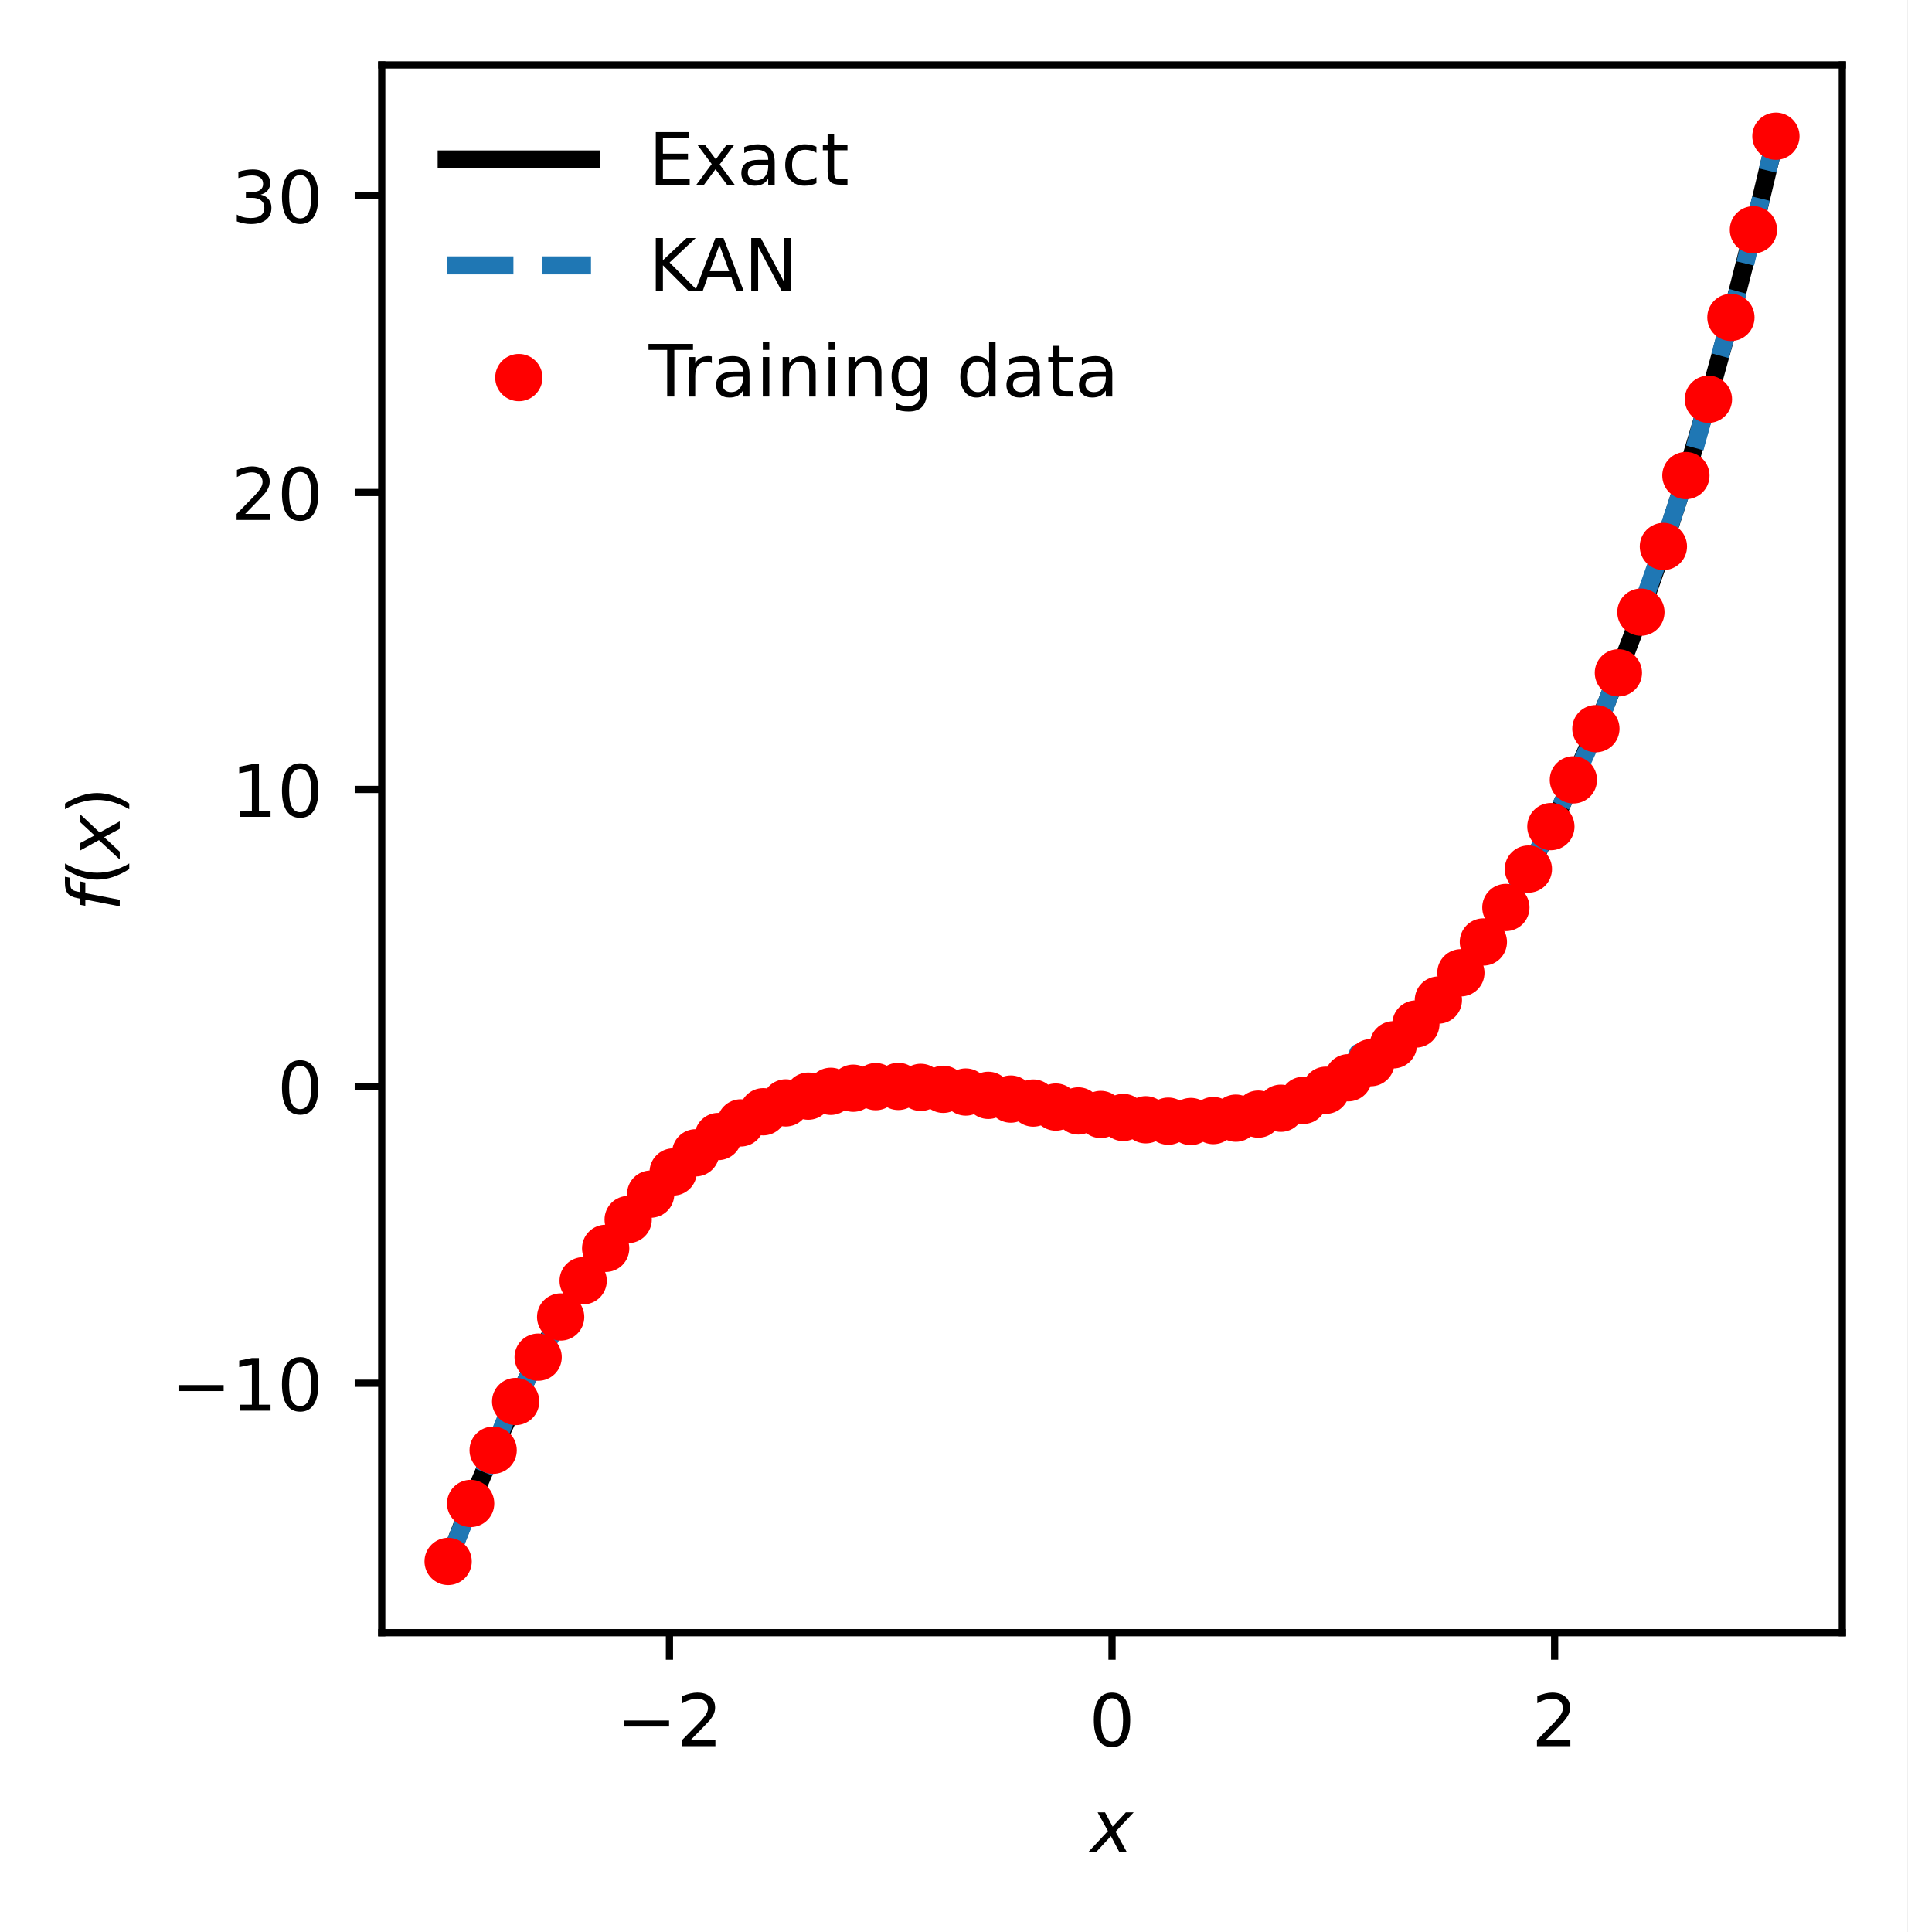
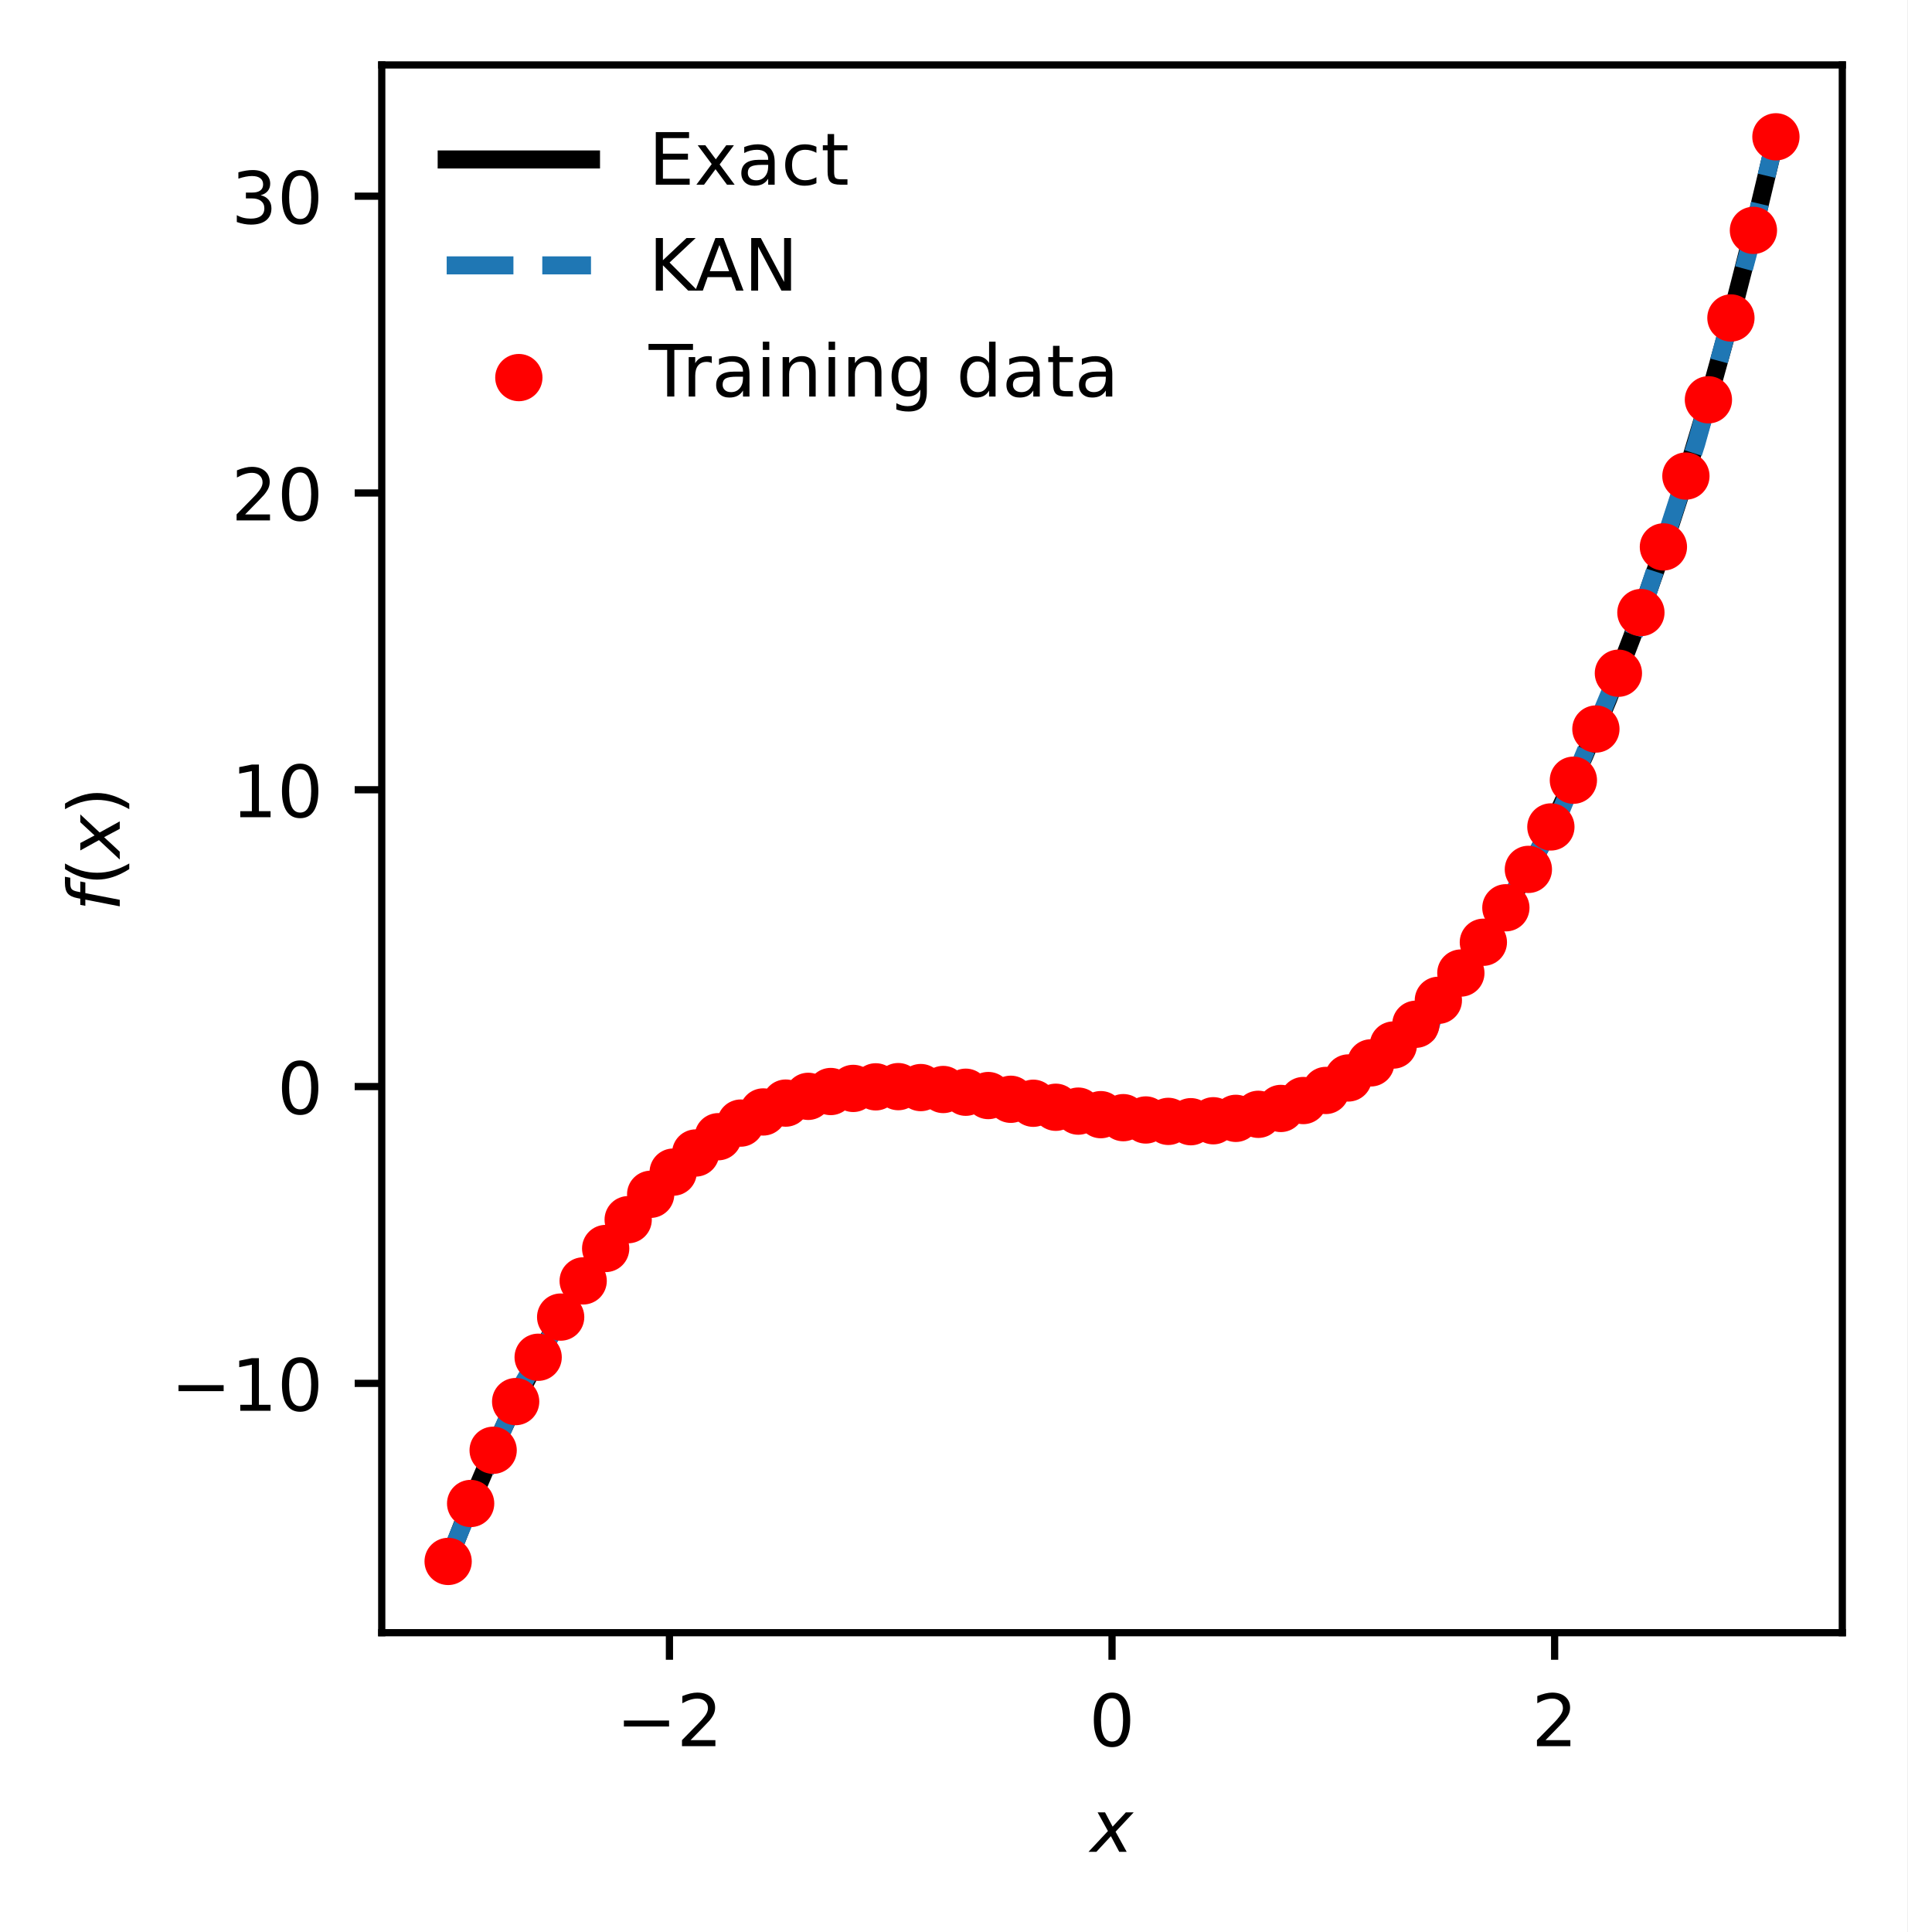
<svg xmlns="http://www.w3.org/2000/svg" xmlns:xlink="http://www.w3.org/1999/xlink" width="211.466pt" height="214.205pt" viewBox="0 0 211.466 214.205" version="1.1">
  <defs>
    <style type="text/css">*{stroke-linejoin: round; stroke-linecap: butt}</style>
  </defs>
  <g id="figure_1">
    <g id="patch_1">
      <path d="M 0 214.205  L 211.466 214.205  L 211.466 0  L 0 0  z " style="fill: #ffffff" />
    </g>
    <g id="axes_1">
      <g id="patch_2">
        <path d="M 42.326 181.02  L 204.266 181.02  L 204.266 7.2  L 42.326 7.2  z " style="fill: #ffffff" />
      </g>
      <g id="matplotlib.axis_1">
        <g id="xtick_1">
          <g id="line2d_1">
            <defs>
-               <path id="mcda270bbc2" d="M 0 0  L 0 3  " style="stroke: #000000; stroke-width: 0.8" />
-             </defs>
-             <g>
-               <use xlink:href="#mcda270bbc2" x="74.224" y="181.02" style="stroke: #000000; stroke-width: 0.8" />
+               <path id="m8791381b50" d="M 0 0  L 0 3  " style="stroke: #000000; stroke-width: 0.8" />
+             </defs>
+             <g>
+               <use xlink:href="#m8791381b50" x="74.224" y="181.02" style="stroke: #000000; stroke-width: 0.8" />
            </g>
          </g>
          <g id="text_1">
            <g transform="translate(68.32665 193.5987) scale(0.08 -0.08)">
              <defs>
                <path id="DejaVuSans-2212" d="M 678 2272  L 4684 2272  L 4684 1741  L 678 1741  L 678 2272  z " transform="scale(0.015625)" />
                <path id="DejaVuSans-32" d="M 1228 531  L 3431 531  L 3431 0  L 469 0  L 469 531  Q 828 903 1448 1529  Q 2069 2156 2228 2338  Q 2531 2678 2651 2914  Q 2772 3150 2772 3378  Q 2772 3750 2511 3984  Q 2250 4219 1831 4219  Q 1534 4219 1204 4116  Q 875 4013 500 3803  L 500 4441  Q 881 4594 1212 4672  Q 1544 4750 1819 4750  Q 2544 4750 2975 4387  Q 3406 4025 3406 3419  Q 3406 3131 3298 2873  Q 3191 2616 2906 2266  Q 2828 2175 2409 1742  Q 1991 1309 1228 531  z " transform="scale(0.015625)" />
              </defs>
              <use xlink:href="#DejaVuSans-2212" />
              <use xlink:href="#DejaVuSans-32" x="83.789" />
            </g>
          </g>
        </g>
        <g id="xtick_2">
          <g id="line2d_2">
            <g>
-               <use xlink:href="#mcda270bbc2" x="123.296" y="181.02" style="stroke: #000000; stroke-width: 0.8" />
+               <use xlink:href="#m8791381b50" x="123.296" y="181.02" style="stroke: #000000; stroke-width: 0.8" />
            </g>
          </g>
          <g id="text_2">
            <g transform="translate(120.7512 193.5987) scale(0.08 -0.08)">
              <defs>
                <path id="DejaVuSans-30" d="M 2034 4250  Q 1547 4250 1301 3770  Q 1056 3291 1056 2328  Q 1056 1369 1301 889  Q 1547 409 2034 409  Q 2525 409 2770 889  Q 3016 1369 3016 2328  Q 3016 3291 2770 3770  Q 2525 4250 2034 4250  z M 2034 4750  Q 2819 4750 3233 4129  Q 3647 3509 3647 2328  Q 3647 1150 3233 529  Q 2819 -91 2034 -91  Q 1250 -91 836 529  Q 422 1150 422 2328  Q 422 3509 836 4129  Q 1250 4750 2034 4750  z " transform="scale(0.015625)" />
              </defs>
              <use xlink:href="#DejaVuSans-30" />
            </g>
          </g>
        </g>
        <g id="xtick_3">
          <g id="line2d_3">
            <g>
-               <use xlink:href="#mcda270bbc2" x="172.369" y="181.02" style="stroke: #000000; stroke-width: 0.8" />
+               <use xlink:href="#m8791381b50" x="172.369" y="181.02" style="stroke: #000000; stroke-width: 0.8" />
            </g>
          </g>
          <g id="text_3">
            <g transform="translate(169.824 193.5987) scale(0.08 -0.08)">
              <use xlink:href="#DejaVuSans-32" />
            </g>
          </g>
        </g>
        <g id="text_4">
          <g transform="translate(120.8962 205.3413) scale(0.08 -0.08)">
            <defs>
              <path id="DejaVuSans-Oblique-78" d="M 3841 3500  L 2234 1784  L 3219 0  L 2559 0  L 1819 1388  L 531 0  L -166 0  L 1556 1844  L 641 3500  L 1300 3500  L 1972 2234  L 3144 3500  L 3841 3500  z " transform="scale(0.015625)" />
            </defs>
            <use xlink:href="#DejaVuSans-Oblique-78" transform="translate(0 0.3125)" />
          </g>
        </g>
      </g>
      <g id="matplotlib.axis_2">
        <g id="ytick_1">
          <g id="line2d_4">
            <defs>
-               <path id="m54eb63b611" d="M 0 0  L -3 0  " style="stroke: #000000; stroke-width: 0.8" />
-             </defs>
-             <g>
-               <use xlink:href="#m54eb63b611" x="42.326" y="153.367" style="stroke: #000000; stroke-width: 0.8" />
+               <path id="m9b1484277b" d="M 0 0  L -3 0  " style="stroke: #000000; stroke-width: 0.8" />
+             </defs>
+             <g>
+               <use xlink:href="#m9b1484277b" x="42.326" y="153.375" style="stroke: #000000; stroke-width: 0.8" />
            </g>
          </g>
          <g id="text_5">
-             <g transform="translate(18.9425 156.4062) scale(0.08 -0.08)">
+             <g transform="translate(18.9425 156.4149) scale(0.08 -0.08)">
              <defs>
                <path id="DejaVuSans-31" d="M 794 531  L 1825 531  L 1825 4091  L 703 3866  L 703 4441  L 1819 4666  L 2450 4666  L 2450 531  L 3481 531  L 3481 0  L 794 0  L 794 531  z " transform="scale(0.015625)" />
              </defs>
              <use xlink:href="#DejaVuSans-2212" />
              <use xlink:href="#DejaVuSans-31" x="83.789" />
              <use xlink:href="#DejaVuSans-30" x="147.412" />
            </g>
          </g>
        </g>
        <g id="ytick_2">
          <g id="line2d_5">
            <g>
-               <use xlink:href="#m54eb63b611" x="42.326" y="120.446" style="stroke: #000000; stroke-width: 0.8" />
+               <use xlink:href="#m9b1484277b" x="42.326" y="120.469" style="stroke: #000000; stroke-width: 0.8" />
            </g>
          </g>
          <g id="text_6">
-             <g transform="translate(30.73625 123.4857) scale(0.08 -0.08)">
+             <g transform="translate(30.73625 123.5089) scale(0.08 -0.08)">
              <use xlink:href="#DejaVuSans-30" />
            </g>
          </g>
        </g>
        <g id="ytick_3">
          <g id="line2d_6">
            <g>
-               <use xlink:href="#m54eb63b611" x="42.326" y="87.526" style="stroke: #000000; stroke-width: 0.8" />
+               <use xlink:href="#m9b1484277b" x="42.326" y="87.564" style="stroke: #000000; stroke-width: 0.8" />
            </g>
          </g>
          <g id="text_7">
-             <g transform="translate(25.64625 90.56528) scale(0.08 -0.08)">
+             <g transform="translate(25.64625 90.60288) scale(0.08 -0.08)">
              <use xlink:href="#DejaVuSans-31" />
              <use xlink:href="#DejaVuSans-30" x="63.623" />
            </g>
          </g>
        </g>
        <g id="ytick_4">
          <g id="line2d_7">
            <g>
-               <use xlink:href="#m54eb63b611" x="42.326" y="54.605" style="stroke: #000000; stroke-width: 0.8" />
+               <use xlink:href="#m9b1484277b" x="42.326" y="54.658" style="stroke: #000000; stroke-width: 0.8" />
            </g>
          </g>
          <g id="text_8">
-             <g transform="translate(25.64625 57.64483) scale(0.08 -0.08)">
+             <g transform="translate(25.64625 57.69688) scale(0.08 -0.08)">
              <use xlink:href="#DejaVuSans-32" />
              <use xlink:href="#DejaVuSans-30" x="63.623" />
            </g>
          </g>
        </g>
        <g id="ytick_5">
          <g id="line2d_8">
            <g>
-               <use xlink:href="#m54eb63b611" x="42.326" y="21.685" style="stroke: #000000; stroke-width: 0.8" />
+               <use xlink:href="#m9b1484277b" x="42.326" y="21.752" style="stroke: #000000; stroke-width: 0.8" />
            </g>
          </g>
          <g id="text_9">
-             <g transform="translate(25.64625 24.72437) scale(0.08 -0.08)">
+             <g transform="translate(25.64625 24.79089) scale(0.08 -0.08)">
              <defs>
                <path id="DejaVuSans-33" d="M 2597 2516  Q 3050 2419 3304 2112  Q 3559 1806 3559 1356  Q 3559 666 3084 287  Q 2609 -91 1734 -91  Q 1441 -91 1130 -33  Q 819 25 488 141  L 488 750  Q 750 597 1062 519  Q 1375 441 1716 441  Q 2309 441 2620 675  Q 2931 909 2931 1356  Q 2931 1769 2642 2001  Q 2353 2234 1838 2234  L 1294 2234  L 1294 2753  L 1863 2753  Q 2328 2753 2575 2939  Q 2822 3125 2822 3475  Q 2822 3834 2567 4026  Q 2313 4219 1838 4219  Q 1578 4219 1281 4162  Q 984 4106 628 3988  L 628 4550  Q 988 4650 1302 4700  Q 1616 4750 1894 4750  Q 2613 4750 3031 4423  Q 3450 4097 3450 3541  Q 3450 3153 3228 2886  Q 3006 2619 2597 2516  z " transform="scale(0.015625)" />
              </defs>
              <use xlink:href="#DejaVuSans-33" />
              <use xlink:href="#DejaVuSans-30" x="63.623" />
            </g>
          </g>
        </g>
        <g id="text_10">
          <g transform="translate(13.27875 101.03) rotate(-90) scale(0.08 -0.08)">
            <defs>
              <path id="DejaVuSans-Oblique-66" d="M 3059 4863  L 2969 4384  L 2419 4384  Q 2106 4384 1964 4261  Q 1822 4138 1753 3809  L 1691 3500  L 2638 3500  L 2553 3053  L 1606 3053  L 1013 0  L 434 0  L 1031 3053  L 481 3053  L 563 3500  L 1113 3500  L 1159 3744  Q 1278 4363 1576 4613  Q 1875 4863 2516 4863  L 3059 4863  z " transform="scale(0.015625)" />
              <path id="DejaVuSans-28" d="M 1984 4856  Q 1566 4138 1362 3434  Q 1159 2731 1159 2009  Q 1159 1288 1364 580  Q 1569 -128 1984 -844  L 1484 -844  Q 1016 -109 783 600  Q 550 1309 550 2009  Q 550 2706 781 3412  Q 1013 4119 1484 4856  L 1984 4856  z " transform="scale(0.015625)" />
              <path id="DejaVuSans-29" d="M 513 4856  L 1013 4856  Q 1481 4119 1714 3412  Q 1947 2706 1947 2009  Q 1947 1309 1714 600  Q 1481 -109 1013 -844  L 513 -844  Q 928 -128 1133 580  Q 1338 1288 1338 2009  Q 1338 2731 1133 3434  Q 928 4138 513 4856  z " transform="scale(0.015625)" />
            </defs>
            <use xlink:href="#DejaVuSans-Oblique-66" transform="translate(0 0.015625)" />
            <use xlink:href="#DejaVuSans-28" transform="translate(35.20508 0.015625)" />
            <use xlink:href="#DejaVuSans-Oblique-78" transform="translate(74.21875 0.015625)" />
            <use xlink:href="#DejaVuSans-29" transform="translate(133.3984 0.015625)" />
          </g>
        </g>
      </g>
      <g id="line2d_9">
-         <path d="M 49.687 173.119  L 52.342 166.298  L 54.998 160.069  L 57.653 154.407  L 60.308 149.287  L 62.963 144.683  L 65.324 141.004  L 67.684 137.696  L 70.044 134.742  L 72.404 132.123  L 74.764 129.822  L 77.125 127.822  L 79.485 126.106  L 81.845 124.654  L 84.205 123.45  L 86.565 122.477  L 89.221 121.635  L 91.876 121.037  L 94.531 120.659  L 97.481 120.465  L 100.727 120.487  L 104.267 120.741  L 108.397 121.263  L 114.593 122.303  L 122.854 123.678  L 126.984 124.148  L 130.524 124.338  L 133.77 124.288  L 136.72 124.015  L 139.375 123.556  L 142.03 122.867  L 144.391 122.044  L 146.751 121.002  L 149.111 119.724  L 151.471 118.193  L 153.831 116.392  L 156.192 114.302  L 158.552 111.906  L 160.912 109.186  L 163.272 106.126  L 165.633 102.706  L 167.993 98.911  L 170.353 94.722  L 173.008 89.516  L 175.663 83.764  L 178.319 77.442  L 180.974 70.524  L 183.629 62.985  L 186.284 54.8  L 188.94 45.944  L 191.89 35.287  L 194.84 23.736  L 196.905 15.101  L 196.905 15.101  " clip-path="url(#p5b4b0024da)" style="fill: none; stroke: #000000; stroke-width: 2; stroke-linecap: square" />
+         <path d="M 49.687 173.119  L 52.342 166.301  L 54.998 160.075  L 57.653 154.415  L 60.308 149.297  L 62.963 144.695  L 65.324 141.018  L 67.684 137.712  L 70.044 134.759  L 72.404 132.141  L 74.764 129.841  L 77.125 127.842  L 79.485 126.126  L 81.845 124.675  L 84.205 123.472  L 86.565 122.499  L 89.221 121.658  L 91.876 121.06  L 94.531 120.682  L 97.481 120.488  L 100.727 120.51  L 104.267 120.764  L 108.397 121.285  L 114.593 122.326  L 122.854 123.7  L 126.984 124.169  L 130.524 124.36  L 133.77 124.309  L 136.72 124.037  L 139.375 123.577  L 142.03 122.89  L 144.391 122.066  L 146.751 121.025  L 149.111 119.747  L 151.471 118.217  L 153.831 116.417  L 156.192 114.328  L 158.552 111.933  L 160.912 109.214  L 163.272 106.155  L 165.633 102.737  L 167.993 98.944  L 170.353 94.756  L 173.008 89.553  L 175.663 83.804  L 178.319 77.484  L 180.974 70.569  L 183.629 63.033  L 186.284 54.852  L 188.94 46  L 191.89 35.348  L 194.84 23.802  L 196.905 15.17  L 196.905 15.17  " clip-path="url(#p073f797476)" style="fill: none; stroke: #000000; stroke-width: 2; stroke-linecap: square" />
      </g>
      <g id="line2d_10">
-         <path d="M 49.687 173.049  L 56.178 157.084  L 57.358 154.851  L 63.848 143.217  L 65.324 140.769  L 71.519 132.878  L 72.699 131.818  L 76.535 128.315  L 80.37 125.517  L 84.795 123.199  L 88.926 121.537  L 90.991 121.28  L 92.466 121.007  L 96.006 120.474  L 101.317 120.518  L 107.807 121.156  L 116.363 122.583  L 119.313 123.114  L 122.854 123.698  L 125.804 124.108  L 128.754 124.278  L 134.655 124.237  L 137.015 123.889  L 142.916 122.603  L 145.276 121.701  L 147.931 120.423  L 149.406 119.603  L 150.291 117.484  L 150.586 116.745  L 150.881 116.821  L 151.766 117.592  L 152.061 117.893  L 152.356 118.021  L 153.241 116.951  L 155.602 114.871  L 158.847 111.715  L 159.437 110.91  L 161.797 108.1  L 164.157 104.899  L 166.518 101.31  L 168.878 97.341  L 171.533 92.435  L 174.483 86.468  L 176.844 81.334  L 180.089 72.701  L 183.924 61.88  L 187.464 51.279  L 193.365 29.815  L 196.905 15.101  L 196.905 15.101  " clip-path="url(#p5b4b0024da)" style="fill: none; stroke-dasharray: 7.4,3.2; stroke-dashoffset: 0; stroke: #1f77b4; stroke-width: 2" />
+         <path d="M 49.687 172.899  L 56.768 156.085  L 57.948 153.452  L 64.438 142.278  L 68.864 136.143  L 72.404 131.984  L 73.289 130.377  L 75.059 129.559  L 81.255 124.915  L 86.27 122.672  L 91.581 120.92  L 92.466 120.932  L 96.596 120.583  L 100.432 120.491  L 103.677 120.614  L 106.627 120.955  L 109.578 121.536  L 111.643 121.976  L 114.593 122.26  L 116.363 122.59  L 118.428 123.152  L 119.608 123.232  L 131.114 124.438  L 133.77 124.381  L 136.13 124.093  L 137.9 123.641  L 138.49 123.497  L 139.965 123.529  L 142.916 122.619  L 145.866 121.481  L 147.046 120.866  L 149.406 119.492  L 149.996 119.755  L 150.586 119.295  L 153.831 116.233  L 156.487 114.028  L 157.077 113.67  L 158.257 114.571  L 158.552 113.91  L 159.437 111  L 159.732 111.271  L 162.092 108.005  L 164.747 103.938  L 168.878 97.142  L 172.713 90.699  L 180.974 70.882  L 182.154 67.403  L 188.055 49.234  L 189.825 42.875  L 193.955 27.557  L 196.905 15.101  L 196.905 15.101  " clip-path="url(#p073f797476)" style="fill: none; stroke-dasharray: 7.4,3.2; stroke-dashoffset: 0; stroke: #1f77b4; stroke-width: 2" />
      </g>
      <g id="patch_3">
        <path d="M 42.326 181.02  L 42.326 7.2  " style="fill: none; stroke: #000000; stroke-width: 0.8; stroke-linejoin: miter; stroke-linecap: square" />
      </g>
      <g id="patch_4">
        <path d="M 204.266 181.02  L 204.266 7.2  " style="fill: none; stroke: #000000; stroke-width: 0.8; stroke-linejoin: miter; stroke-linecap: square" />
      </g>
      <g id="patch_5">
        <path d="M 42.326 181.02  L 204.266 181.02  " style="fill: none; stroke: #000000; stroke-width: 0.8; stroke-linejoin: miter; stroke-linecap: square" />
      </g>
      <g id="patch_6">
        <path d="M 42.326 7.2  L 204.266 7.2  " style="fill: none; stroke: #000000; stroke-width: 0.8; stroke-linejoin: miter; stroke-linecap: square" />
      </g>
      <g id="PathCollection_1">
        <defs>
-           <path id="me5f65d5112" d="M 0 2.121  C 0.563 2.121 1.102 1.898 1.5 1.5  C 1.898 1.102 2.121 0.563 2.121 0  C 2.121 -0.563 1.898 -1.102 1.5 -1.5  C 1.102 -1.898 0.563 -2.121 0 -2.121  C -0.563 -2.121 -1.102 -1.898 -1.5 -1.5  C -1.898 -1.102 -2.121 -0.563 -2.121 0  C -2.121 0.563 -1.898 1.102 -1.5 1.5  C -1.102 1.898 -0.563 2.121 0 2.121  z " style="stroke: #ff0000" />
+           <path id="mac02a29a98" d="M 0 2.121  C 0.563 2.121 1.102 1.898 1.5 1.5  C 1.898 1.102 2.121 0.563 2.121 0  C 2.121 -0.563 1.898 -1.102 1.5 -1.5  C 1.102 -1.898 0.563 -2.121 0 -2.121  C -0.563 -2.121 -1.102 -1.898 -1.5 -1.5  C -1.898 -1.102 -2.121 -0.563 -2.121 0  C -2.121 0.563 -1.898 1.102 -1.5 1.5  C -1.102 1.898 -0.563 2.121 0 2.121  z " style="stroke: #ff0000" />
        </defs>
-         <g clip-path="url(#p5b4b0024da)">
-           <use xlink:href="#me5f65d5112" x="49.687" y="173.119" style="fill: #ff0000; stroke: #ff0000" />
-           <use xlink:href="#me5f65d5112" x="52.182" y="166.692" style="fill: #ff0000; stroke: #ff0000" />
-           <use xlink:href="#me5f65d5112" x="54.678" y="160.789" style="fill: #ff0000; stroke: #ff0000" />
-           <use xlink:href="#me5f65d5112" x="57.173" y="155.39" style="fill: #ff0000; stroke: #ff0000" />
-           <use xlink:href="#me5f65d5112" x="59.668" y="150.473" style="fill: #ff0000; stroke: #ff0000" />
-           <use xlink:href="#me5f65d5112" x="62.163" y="146.017" style="fill: #ff0000; stroke: #ff0000" />
-           <use xlink:href="#me5f65d5112" x="64.659" y="142.002" style="fill: #ff0000; stroke: #ff0000" />
-           <use xlink:href="#me5f65d5112" x="67.154" y="138.408" style="fill: #ff0000; stroke: #ff0000" />
-           <use xlink:href="#me5f65d5112" x="69.649" y="135.212" style="fill: #ff0000; stroke: #ff0000" />
-           <use xlink:href="#me5f65d5112" x="72.144" y="132.396" style="fill: #ff0000; stroke: #ff0000" />
-           <use xlink:href="#me5f65d5112" x="74.639" y="129.937" style="fill: #ff0000; stroke: #ff0000" />
-           <use xlink:href="#me5f65d5112" x="77.135" y="127.815" style="fill: #ff0000; stroke: #ff0000" />
-           <use xlink:href="#me5f65d5112" x="79.63" y="126.009" style="fill: #ff0000; stroke: #ff0000" />
-           <use xlink:href="#me5f65d5112" x="82.125" y="124.499" style="fill: #ff0000; stroke: #ff0000" />
-           <use xlink:href="#me5f65d5112" x="84.62" y="123.263" style="fill: #ff0000; stroke: #ff0000" />
-           <use xlink:href="#me5f65d5112" x="87.116" y="122.281" style="fill: #ff0000; stroke: #ff0000" />
-           <use xlink:href="#me5f65d5112" x="89.611" y="121.532" style="fill: #ff0000; stroke: #ff0000" />
-           <use xlink:href="#me5f65d5112" x="92.106" y="120.996" style="fill: #ff0000; stroke: #ff0000" />
-           <use xlink:href="#me5f65d5112" x="94.601" y="120.652" style="fill: #ff0000; stroke: #ff0000" />
-           <use xlink:href="#me5f65d5112" x="97.096" y="120.478" style="fill: #ff0000; stroke: #ff0000" />
-           <use xlink:href="#me5f65d5112" x="99.592" y="120.454" style="fill: #ff0000; stroke: #ff0000" />
-           <use xlink:href="#me5f65d5112" x="102.087" y="120.559" style="fill: #ff0000; stroke: #ff0000" />
-           <use xlink:href="#me5f65d5112" x="104.582" y="120.773" style="fill: #ff0000; stroke: #ff0000" />
-           <use xlink:href="#me5f65d5112" x="107.077" y="121.075" style="fill: #ff0000; stroke: #ff0000" />
-           <use xlink:href="#me5f65d5112" x="109.573" y="121.443" style="fill: #ff0000; stroke: #ff0000" />
-           <use xlink:href="#me5f65d5112" x="112.068" y="121.858" style="fill: #ff0000; stroke: #ff0000" />
-           <use xlink:href="#me5f65d5112" x="114.563" y="122.298" style="fill: #ff0000; stroke: #ff0000" />
-           <use xlink:href="#me5f65d5112" x="117.058" y="122.743" style="fill: #ff0000; stroke: #ff0000" />
-           <use xlink:href="#me5f65d5112" x="119.553" y="123.171" style="fill: #ff0000; stroke: #ff0000" />
-           <use xlink:href="#me5f65d5112" x="122.049" y="123.563" style="fill: #ff0000; stroke: #ff0000" />
-           <use xlink:href="#me5f65d5112" x="124.544" y="123.897" style="fill: #ff0000; stroke: #ff0000" />
-           <use xlink:href="#me5f65d5112" x="127.039" y="124.152" style="fill: #ff0000; stroke: #ff0000" />
-           <use xlink:href="#me5f65d5112" x="129.534" y="124.308" style="fill: #ff0000; stroke: #ff0000" />
-           <use xlink:href="#me5f65d5112" x="132.03" y="124.345" style="fill: #ff0000; stroke: #ff0000" />
-           <use xlink:href="#me5f65d5112" x="134.525" y="124.24" style="fill: #ff0000; stroke: #ff0000" />
-           <use xlink:href="#me5f65d5112" x="137.02" y="123.974" style="fill: #ff0000; stroke: #ff0000" />
-           <use xlink:href="#me5f65d5112" x="139.515" y="123.525" style="fill: #ff0000; stroke: #ff0000" />
-           <use xlink:href="#me5f65d5112" x="142.01" y="122.874" style="fill: #ff0000; stroke: #ff0000" />
-           <use xlink:href="#me5f65d5112" x="144.506" y="121.998" style="fill: #ff0000; stroke: #ff0000" />
-           <use xlink:href="#me5f65d5112" x="147.001" y="120.878" style="fill: #ff0000; stroke: #ff0000" />
-           <use xlink:href="#me5f65d5112" x="149.496" y="119.492" style="fill: #ff0000; stroke: #ff0000" />
-           <use xlink:href="#me5f65d5112" x="151.991" y="117.82" style="fill: #ff0000; stroke: #ff0000" />
-           <use xlink:href="#me5f65d5112" x="154.487" y="115.841" style="fill: #ff0000; stroke: #ff0000" />
-           <use xlink:href="#me5f65d5112" x="156.982" y="113.535" style="fill: #ff0000; stroke: #ff0000" />
-           <use xlink:href="#me5f65d5112" x="159.477" y="110.879" style="fill: #ff0000; stroke: #ff0000" />
-           <use xlink:href="#me5f65d5112" x="161.972" y="107.855" style="fill: #ff0000; stroke: #ff0000" />
-           <use xlink:href="#me5f65d5112" x="164.467" y="104.44" style="fill: #ff0000; stroke: #ff0000" />
-           <use xlink:href="#me5f65d5112" x="166.963" y="100.615" style="fill: #ff0000; stroke: #ff0000" />
-           <use xlink:href="#me5f65d5112" x="169.458" y="96.358" style="fill: #ff0000; stroke: #ff0000" />
-           <use xlink:href="#me5f65d5112" x="171.953" y="91.648" style="fill: #ff0000; stroke: #ff0000" />
-           <use xlink:href="#me5f65d5112" x="174.448" y="86.466" style="fill: #ff0000; stroke: #ff0000" />
-           <use xlink:href="#me5f65d5112" x="176.944" y="80.789" style="fill: #ff0000; stroke: #ff0000" />
-           <use xlink:href="#me5f65d5112" x="179.439" y="74.598" style="fill: #ff0000; stroke: #ff0000" />
-           <use xlink:href="#me5f65d5112" x="181.934" y="67.871" style="fill: #ff0000; stroke: #ff0000" />
-           <use xlink:href="#me5f65d5112" x="184.429" y="60.588" style="fill: #ff0000; stroke: #ff0000" />
-           <use xlink:href="#me5f65d5112" x="186.924" y="52.728" style="fill: #ff0000; stroke: #ff0000" />
-           <use xlink:href="#me5f65d5112" x="189.42" y="44.27" style="fill: #ff0000; stroke: #ff0000" />
-           <use xlink:href="#me5f65d5112" x="191.915" y="35.193" style="fill: #ff0000; stroke: #ff0000" />
-           <use xlink:href="#me5f65d5112" x="194.41" y="25.477" style="fill: #ff0000; stroke: #ff0000" />
-           <use xlink:href="#me5f65d5112" x="196.905" y="15.101" style="fill: #ff0000; stroke: #ff0000" />
+         <g clip-path="url(#p073f797476)">
+           <use xlink:href="#mac02a29a98" x="49.687" y="173.119" style="fill: #ff0000; stroke: #ff0000" />
+           <use xlink:href="#mac02a29a98" x="52.182" y="166.695" style="fill: #ff0000; stroke: #ff0000" />
+           <use xlink:href="#mac02a29a98" x="54.678" y="160.795" style="fill: #ff0000; stroke: #ff0000" />
+           <use xlink:href="#mac02a29a98" x="57.173" y="155.398" style="fill: #ff0000; stroke: #ff0000" />
+           <use xlink:href="#mac02a29a98" x="59.668" y="150.483" style="fill: #ff0000; stroke: #ff0000" />
+           <use xlink:href="#mac02a29a98" x="62.163" y="146.029" style="fill: #ff0000; stroke: #ff0000" />
+           <use xlink:href="#mac02a29a98" x="64.659" y="142.016" style="fill: #ff0000; stroke: #ff0000" />
+           <use xlink:href="#mac02a29a98" x="67.154" y="138.423" style="fill: #ff0000; stroke: #ff0000" />
+           <use xlink:href="#mac02a29a98" x="69.649" y="135.229" style="fill: #ff0000; stroke: #ff0000" />
+           <use xlink:href="#mac02a29a98" x="72.144" y="132.414" style="fill: #ff0000; stroke: #ff0000" />
+           <use xlink:href="#mac02a29a98" x="74.639" y="129.956" style="fill: #ff0000; stroke: #ff0000" />
+           <use xlink:href="#mac02a29a98" x="77.135" y="127.835" style="fill: #ff0000; stroke: #ff0000" />
+           <use xlink:href="#mac02a29a98" x="79.63" y="126.03" style="fill: #ff0000; stroke: #ff0000" />
+           <use xlink:href="#mac02a29a98" x="82.125" y="124.52" style="fill: #ff0000; stroke: #ff0000" />
+           <use xlink:href="#mac02a29a98" x="84.62" y="123.285" style="fill: #ff0000; stroke: #ff0000" />
+           <use xlink:href="#mac02a29a98" x="87.116" y="122.303" style="fill: #ff0000; stroke: #ff0000" />
+           <use xlink:href="#mac02a29a98" x="89.611" y="121.555" style="fill: #ff0000; stroke: #ff0000" />
+           <use xlink:href="#mac02a29a98" x="92.106" y="121.019" style="fill: #ff0000; stroke: #ff0000" />
+           <use xlink:href="#mac02a29a98" x="94.601" y="120.675" style="fill: #ff0000; stroke: #ff0000" />
+           <use xlink:href="#mac02a29a98" x="97.096" y="120.501" style="fill: #ff0000; stroke: #ff0000" />
+           <use xlink:href="#mac02a29a98" x="99.592" y="120.477" style="fill: #ff0000; stroke: #ff0000" />
+           <use xlink:href="#mac02a29a98" x="102.087" y="120.582" style="fill: #ff0000; stroke: #ff0000" />
+           <use xlink:href="#mac02a29a98" x="104.582" y="120.796" style="fill: #ff0000; stroke: #ff0000" />
+           <use xlink:href="#mac02a29a98" x="107.077" y="121.098" style="fill: #ff0000; stroke: #ff0000" />
+           <use xlink:href="#mac02a29a98" x="109.573" y="121.466" style="fill: #ff0000; stroke: #ff0000" />
+           <use xlink:href="#mac02a29a98" x="112.068" y="121.88" style="fill: #ff0000; stroke: #ff0000" />
+           <use xlink:href="#mac02a29a98" x="114.563" y="122.32" style="fill: #ff0000; stroke: #ff0000" />
+           <use xlink:href="#mac02a29a98" x="117.058" y="122.765" style="fill: #ff0000; stroke: #ff0000" />
+           <use xlink:href="#mac02a29a98" x="119.553" y="123.193" style="fill: #ff0000; stroke: #ff0000" />
+           <use xlink:href="#mac02a29a98" x="122.049" y="123.585" style="fill: #ff0000; stroke: #ff0000" />
+           <use xlink:href="#mac02a29a98" x="124.544" y="123.918" style="fill: #ff0000; stroke: #ff0000" />
+           <use xlink:href="#mac02a29a98" x="127.039" y="124.174" style="fill: #ff0000; stroke: #ff0000" />
+           <use xlink:href="#mac02a29a98" x="129.534" y="124.33" style="fill: #ff0000; stroke: #ff0000" />
+           <use xlink:href="#mac02a29a98" x="132.03" y="124.366" style="fill: #ff0000; stroke: #ff0000" />
+           <use xlink:href="#mac02a29a98" x="134.525" y="124.261" style="fill: #ff0000; stroke: #ff0000" />
+           <use xlink:href="#mac02a29a98" x="137.02" y="123.995" style="fill: #ff0000; stroke: #ff0000" />
+           <use xlink:href="#mac02a29a98" x="139.515" y="123.547" style="fill: #ff0000; stroke: #ff0000" />
+           <use xlink:href="#mac02a29a98" x="142.01" y="122.896" style="fill: #ff0000; stroke: #ff0000" />
+           <use xlink:href="#mac02a29a98" x="144.506" y="122.02" style="fill: #ff0000; stroke: #ff0000" />
+           <use xlink:href="#mac02a29a98" x="147.001" y="120.901" style="fill: #ff0000; stroke: #ff0000" />
+           <use xlink:href="#mac02a29a98" x="149.496" y="119.516" style="fill: #ff0000; stroke: #ff0000" />
+           <use xlink:href="#mac02a29a98" x="151.991" y="117.844" style="fill: #ff0000; stroke: #ff0000" />
+           <use xlink:href="#mac02a29a98" x="154.487" y="115.866" style="fill: #ff0000; stroke: #ff0000" />
+           <use xlink:href="#mac02a29a98" x="156.982" y="113.561" style="fill: #ff0000; stroke: #ff0000" />
+           <use xlink:href="#mac02a29a98" x="159.477" y="110.907" style="fill: #ff0000; stroke: #ff0000" />
+           <use xlink:href="#mac02a29a98" x="161.972" y="107.884" style="fill: #ff0000; stroke: #ff0000" />
+           <use xlink:href="#mac02a29a98" x="164.467" y="104.47" style="fill: #ff0000; stroke: #ff0000" />
+           <use xlink:href="#mac02a29a98" x="166.963" y="100.647" style="fill: #ff0000; stroke: #ff0000" />
+           <use xlink:href="#mac02a29a98" x="169.458" y="96.392" style="fill: #ff0000; stroke: #ff0000" />
+           <use xlink:href="#mac02a29a98" x="171.953" y="91.684" style="fill: #ff0000; stroke: #ff0000" />
+           <use xlink:href="#mac02a29a98" x="174.448" y="86.504" style="fill: #ff0000; stroke: #ff0000" />
+           <use xlink:href="#mac02a29a98" x="176.944" y="80.83" style="fill: #ff0000; stroke: #ff0000" />
+           <use xlink:href="#mac02a29a98" x="179.439" y="74.641" style="fill: #ff0000; stroke: #ff0000" />
+           <use xlink:href="#mac02a29a98" x="181.934" y="67.917" style="fill: #ff0000; stroke: #ff0000" />
+           <use xlink:href="#mac02a29a98" x="184.429" y="60.637" style="fill: #ff0000; stroke: #ff0000" />
+           <use xlink:href="#mac02a29a98" x="186.924" y="52.78" style="fill: #ff0000; stroke: #ff0000" />
+           <use xlink:href="#mac02a29a98" x="189.42" y="44.326" style="fill: #ff0000; stroke: #ff0000" />
+           <use xlink:href="#mac02a29a98" x="191.915" y="35.254" style="fill: #ff0000; stroke: #ff0000" />
+           <use xlink:href="#mac02a29a98" x="194.41" y="25.542" style="fill: #ff0000; stroke: #ff0000" />
+           <use xlink:href="#mac02a29a98" x="196.905" y="15.17" style="fill: #ff0000; stroke: #ff0000" />
        </g>
      </g>
      <g id="legend_1">
        <g id="line2d_11">
          <path d="M 49.526 17.679  L 57.526 17.679  L 65.526 17.679  " style="fill: none; stroke: #000000; stroke-width: 2; stroke-linecap: square" />
        </g>
        <g id="text_11">
          <g transform="translate(71.92625 20.47875) scale(0.08 -0.08)">
            <defs>
              <path id="DejaVuSans-45" d="M 628 4666  L 3578 4666  L 3578 4134  L 1259 4134  L 1259 2753  L 3481 2753  L 3481 2222  L 1259 2222  L 1259 531  L 3634 531  L 3634 0  L 628 0  L 628 4666  z " transform="scale(0.015625)" />
              <path id="DejaVuSans-78" d="M 3513 3500  L 2247 1797  L 3578 0  L 2900 0  L 1881 1375  L 863 0  L 184 0  L 1544 1831  L 300 3500  L 978 3500  L 1906 2253  L 2834 3500  L 3513 3500  z " transform="scale(0.015625)" />
              <path id="DejaVuSans-61" d="M 2194 1759  Q 1497 1759 1228 1600  Q 959 1441 959 1056  Q 959 750 1161 570  Q 1363 391 1709 391  Q 2188 391 2477 730  Q 2766 1069 2766 1631  L 2766 1759  L 2194 1759  z M 3341 1997  L 3341 0  L 2766 0  L 2766 531  Q 2569 213 2275 61  Q 1981 -91 1556 -91  Q 1019 -91 701 211  Q 384 513 384 1019  Q 384 1609 779 1909  Q 1175 2209 1959 2209  L 2766 2209  L 2766 2266  Q 2766 2663 2505 2880  Q 2244 3097 1772 3097  Q 1472 3097 1187 3025  Q 903 2953 641 2809  L 641 3341  Q 956 3463 1253 3523  Q 1550 3584 1831 3584  Q 2591 3584 2966 3190  Q 3341 2797 3341 1997  z " transform="scale(0.015625)" />
              <path id="DejaVuSans-63" d="M 3122 3366  L 3122 2828  Q 2878 2963 2633 3030  Q 2388 3097 2138 3097  Q 1578 3097 1268 2742  Q 959 2388 959 1747  Q 959 1106 1268 751  Q 1578 397 2138 397  Q 2388 397 2633 464  Q 2878 531 3122 666  L 3122 134  Q 2881 22 2623 -34  Q 2366 -91 2075 -91  Q 1284 -91 818 406  Q 353 903 353 1747  Q 353 2603 823 3093  Q 1294 3584 2113 3584  Q 2378 3584 2631 3529  Q 2884 3475 3122 3366  z " transform="scale(0.015625)" />
              <path id="DejaVuSans-74" d="M 1172 4494  L 1172 3500  L 2356 3500  L 2356 3053  L 1172 3053  L 1172 1153  Q 1172 725 1289 603  Q 1406 481 1766 481  L 2356 481  L 2356 0  L 1766 0  Q 1100 0 847 248  Q 594 497 594 1153  L 594 3053  L 172 3053  L 172 3500  L 594 3500  L 594 4494  L 1172 4494  z " transform="scale(0.015625)" />
            </defs>
            <use xlink:href="#DejaVuSans-45" />
            <use xlink:href="#DejaVuSans-78" x="63.184" />
            <use xlink:href="#DejaVuSans-61" x="122.363" />
            <use xlink:href="#DejaVuSans-63" x="183.643" />
            <use xlink:href="#DejaVuSans-74" x="238.623" />
          </g>
        </g>
        <g id="line2d_12">
          <path d="M 49.526 29.421  L 57.526 29.421  L 65.526 29.421  " style="fill: none; stroke-dasharray: 7.4,3.2; stroke-dashoffset: 0; stroke: #1f77b4; stroke-width: 2" />
        </g>
        <g id="text_12">
          <g transform="translate(71.92625 32.22125) scale(0.08 -0.08)">
            <defs>
              <path id="DejaVuSans-4b" d="M 628 4666  L 1259 4666  L 1259 2694  L 3353 4666  L 4166 4666  L 1850 2491  L 4331 0  L 3500 0  L 1259 2247  L 1259 0  L 628 0  L 628 4666  z " transform="scale(0.015625)" />
              <path id="DejaVuSans-41" d="M 2188 4044  L 1331 1722  L 3047 1722  L 2188 4044  z M 1831 4666  L 2547 4666  L 4325 0  L 3669 0  L 3244 1197  L 1141 1197  L 716 0  L 50 0  L 1831 4666  z " transform="scale(0.015625)" />
              <path id="DejaVuSans-4e" d="M 628 4666  L 1478 4666  L 3547 763  L 3547 4666  L 4159 4666  L 4159 0  L 3309 0  L 1241 3903  L 1241 0  L 628 0  L 628 4666  z " transform="scale(0.015625)" />
            </defs>
            <use xlink:href="#DejaVuSans-4b" />
            <use xlink:href="#DejaVuSans-41" x="63.826" />
            <use xlink:href="#DejaVuSans-4e" x="132.234" />
          </g>
        </g>
        <g id="PathCollection_2">
          <g>
-             <use xlink:href="#me5f65d5112" x="57.526" y="41.864" style="fill: #ff0000; stroke: #ff0000" />
+             <use xlink:href="#mac02a29a98" x="57.526" y="41.864" style="fill: #ff0000; stroke: #ff0000" />
          </g>
        </g>
        <g id="text_13">
          <g transform="translate(71.92625 43.96375) scale(0.08 -0.08)">
            <defs>
              <path id="DejaVuSans-54" d="M -19 4666  L 3928 4666  L 3928 4134  L 2272 4134  L 2272 0  L 1638 0  L 1638 4134  L -19 4134  L -19 4666  z " transform="scale(0.015625)" />
              <path id="DejaVuSans-72" d="M 2631 2963  Q 2534 3019 2420 3045  Q 2306 3072 2169 3072  Q 1681 3072 1420 2755  Q 1159 2438 1159 1844  L 1159 0  L 581 0  L 581 3500  L 1159 3500  L 1159 2956  Q 1341 3275 1631 3429  Q 1922 3584 2338 3584  Q 2397 3584 2469 3576  Q 2541 3569 2628 3553  L 2631 2963  z " transform="scale(0.015625)" />
              <path id="DejaVuSans-69" d="M 603 3500  L 1178 3500  L 1178 0  L 603 0  L 603 3500  z M 603 4863  L 1178 4863  L 1178 4134  L 603 4134  L 603 4863  z " transform="scale(0.015625)" />
              <path id="DejaVuSans-6e" d="M 3513 2113  L 3513 0  L 2938 0  L 2938 2094  Q 2938 2591 2744 2837  Q 2550 3084 2163 3084  Q 1697 3084 1428 2787  Q 1159 2491 1159 1978  L 1159 0  L 581 0  L 581 3500  L 1159 3500  L 1159 2956  Q 1366 3272 1645 3428  Q 1925 3584 2291 3584  Q 2894 3584 3203 3211  Q 3513 2838 3513 2113  z " transform="scale(0.015625)" />
              <path id="DejaVuSans-67" d="M 2906 1791  Q 2906 2416 2648 2759  Q 2391 3103 1925 3103  Q 1463 3103 1205 2759  Q 947 2416 947 1791  Q 947 1169 1205 825  Q 1463 481 1925 481  Q 2391 481 2648 825  Q 2906 1169 2906 1791  z M 3481 434  Q 3481 -459 3084 -895  Q 2688 -1331 1869 -1331  Q 1566 -1331 1297 -1286  Q 1028 -1241 775 -1147  L 775 -588  Q 1028 -725 1275 -790  Q 1522 -856 1778 -856  Q 2344 -856 2625 -561  Q 2906 -266 2906 331  L 2906 616  Q 2728 306 2450 153  Q 2172 0 1784 0  Q 1141 0 747 490  Q 353 981 353 1791  Q 353 2603 747 3093  Q 1141 3584 1784 3584  Q 2172 3584 2450 3431  Q 2728 3278 2906 2969  L 2906 3500  L 3481 3500  L 3481 434  z " transform="scale(0.015625)" />
              <path id="DejaVuSans-20" transform="scale(0.015625)" />
              <path id="DejaVuSans-64" d="M 2906 2969  L 2906 4863  L 3481 4863  L 3481 0  L 2906 0  L 2906 525  Q 2725 213 2448 61  Q 2172 -91 1784 -91  Q 1150 -91 751 415  Q 353 922 353 1747  Q 353 2572 751 3078  Q 1150 3584 1784 3584  Q 2172 3584 2448 3432  Q 2725 3281 2906 2969  z M 947 1747  Q 947 1113 1208 752  Q 1469 391 1925 391  Q 2381 391 2643 752  Q 2906 1113 2906 1747  Q 2906 2381 2643 2742  Q 2381 3103 1925 3103  Q 1469 3103 1208 2742  Q 947 2381 947 1747  z " transform="scale(0.015625)" />
            </defs>
            <use xlink:href="#DejaVuSans-54" />
            <use xlink:href="#DejaVuSans-72" x="46.334" />
            <use xlink:href="#DejaVuSans-61" x="87.447" />
            <use xlink:href="#DejaVuSans-69" x="148.727" />
            <use xlink:href="#DejaVuSans-6e" x="176.51" />
            <use xlink:href="#DejaVuSans-69" x="239.889" />
            <use xlink:href="#DejaVuSans-6e" x="267.672" />
            <use xlink:href="#DejaVuSans-67" x="331.051" />
            <use xlink:href="#DejaVuSans-20" x="394.527" />
            <use xlink:href="#DejaVuSans-64" x="426.314" />
            <use xlink:href="#DejaVuSans-61" x="489.791" />
            <use xlink:href="#DejaVuSans-74" x="551.07" />
            <use xlink:href="#DejaVuSans-61" x="590.279" />
          </g>
        </g>
      </g>
    </g>
  </g>
  <defs>
-     <clipPath id="p5b4b0024da">
+     <clipPath id="p073f797476">
      <rect x="42.326" y="7.2" width="161.94" height="173.82" />
    </clipPath>
  </defs>
</svg>
